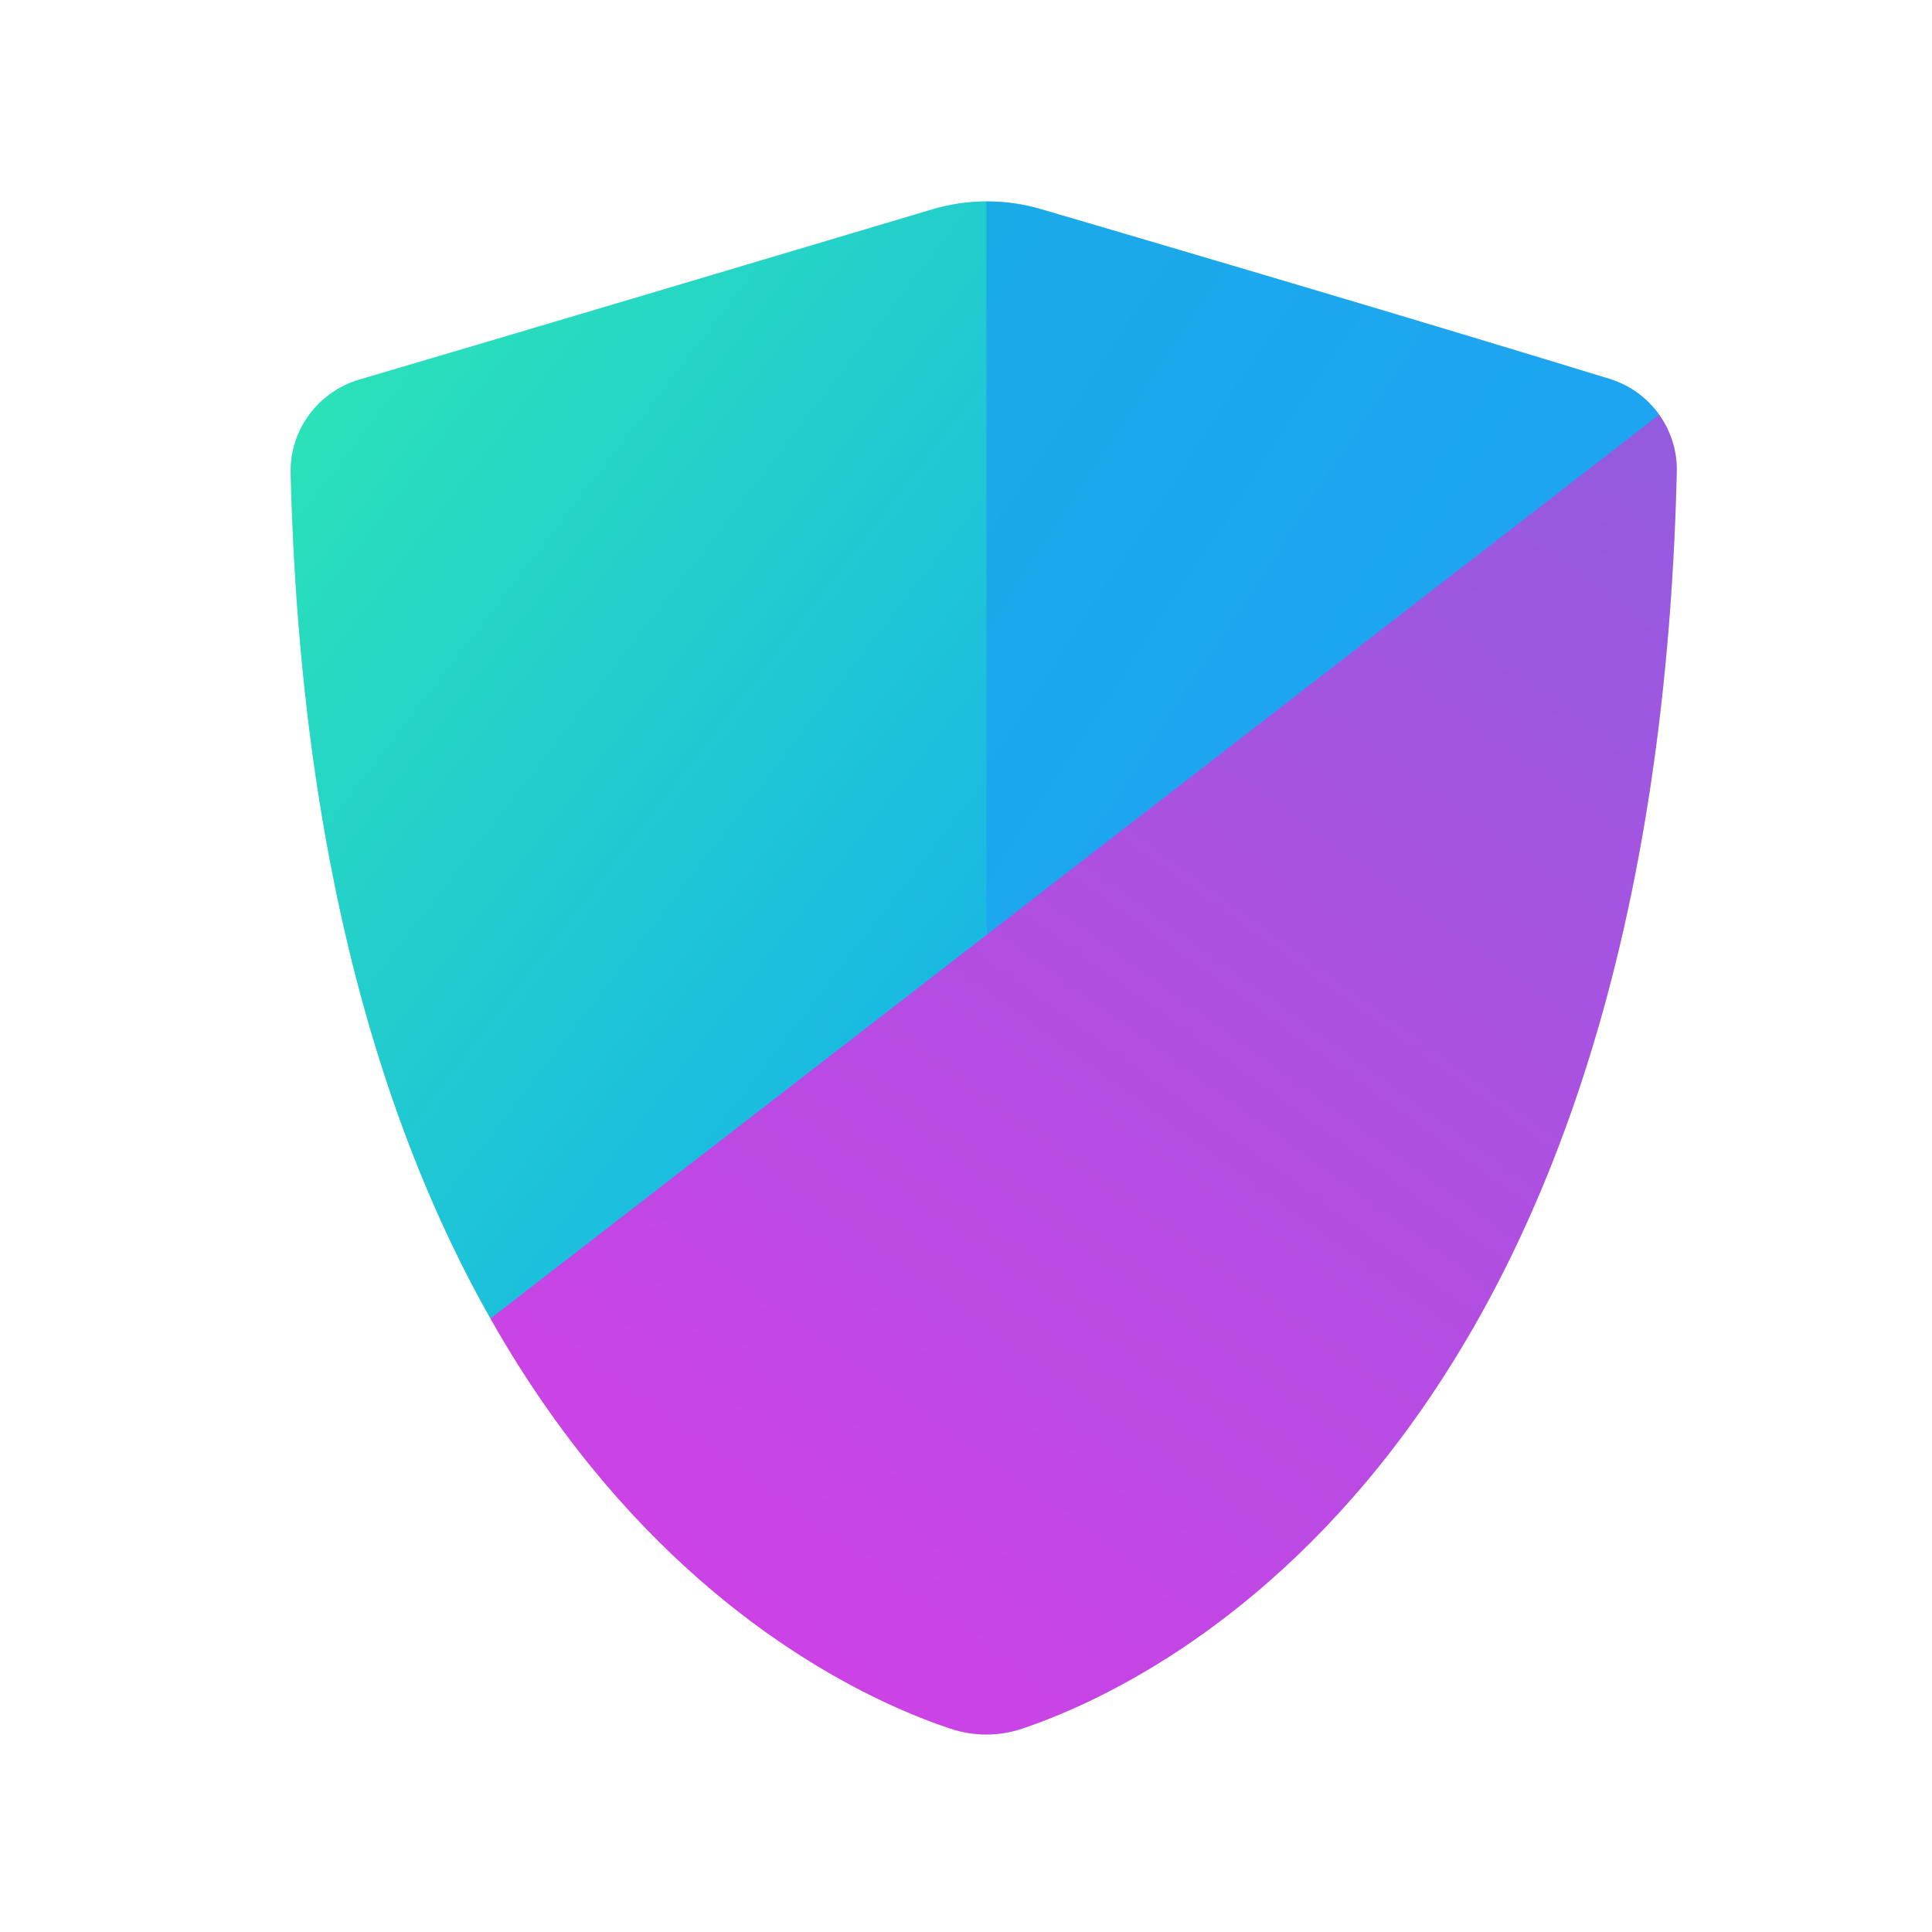
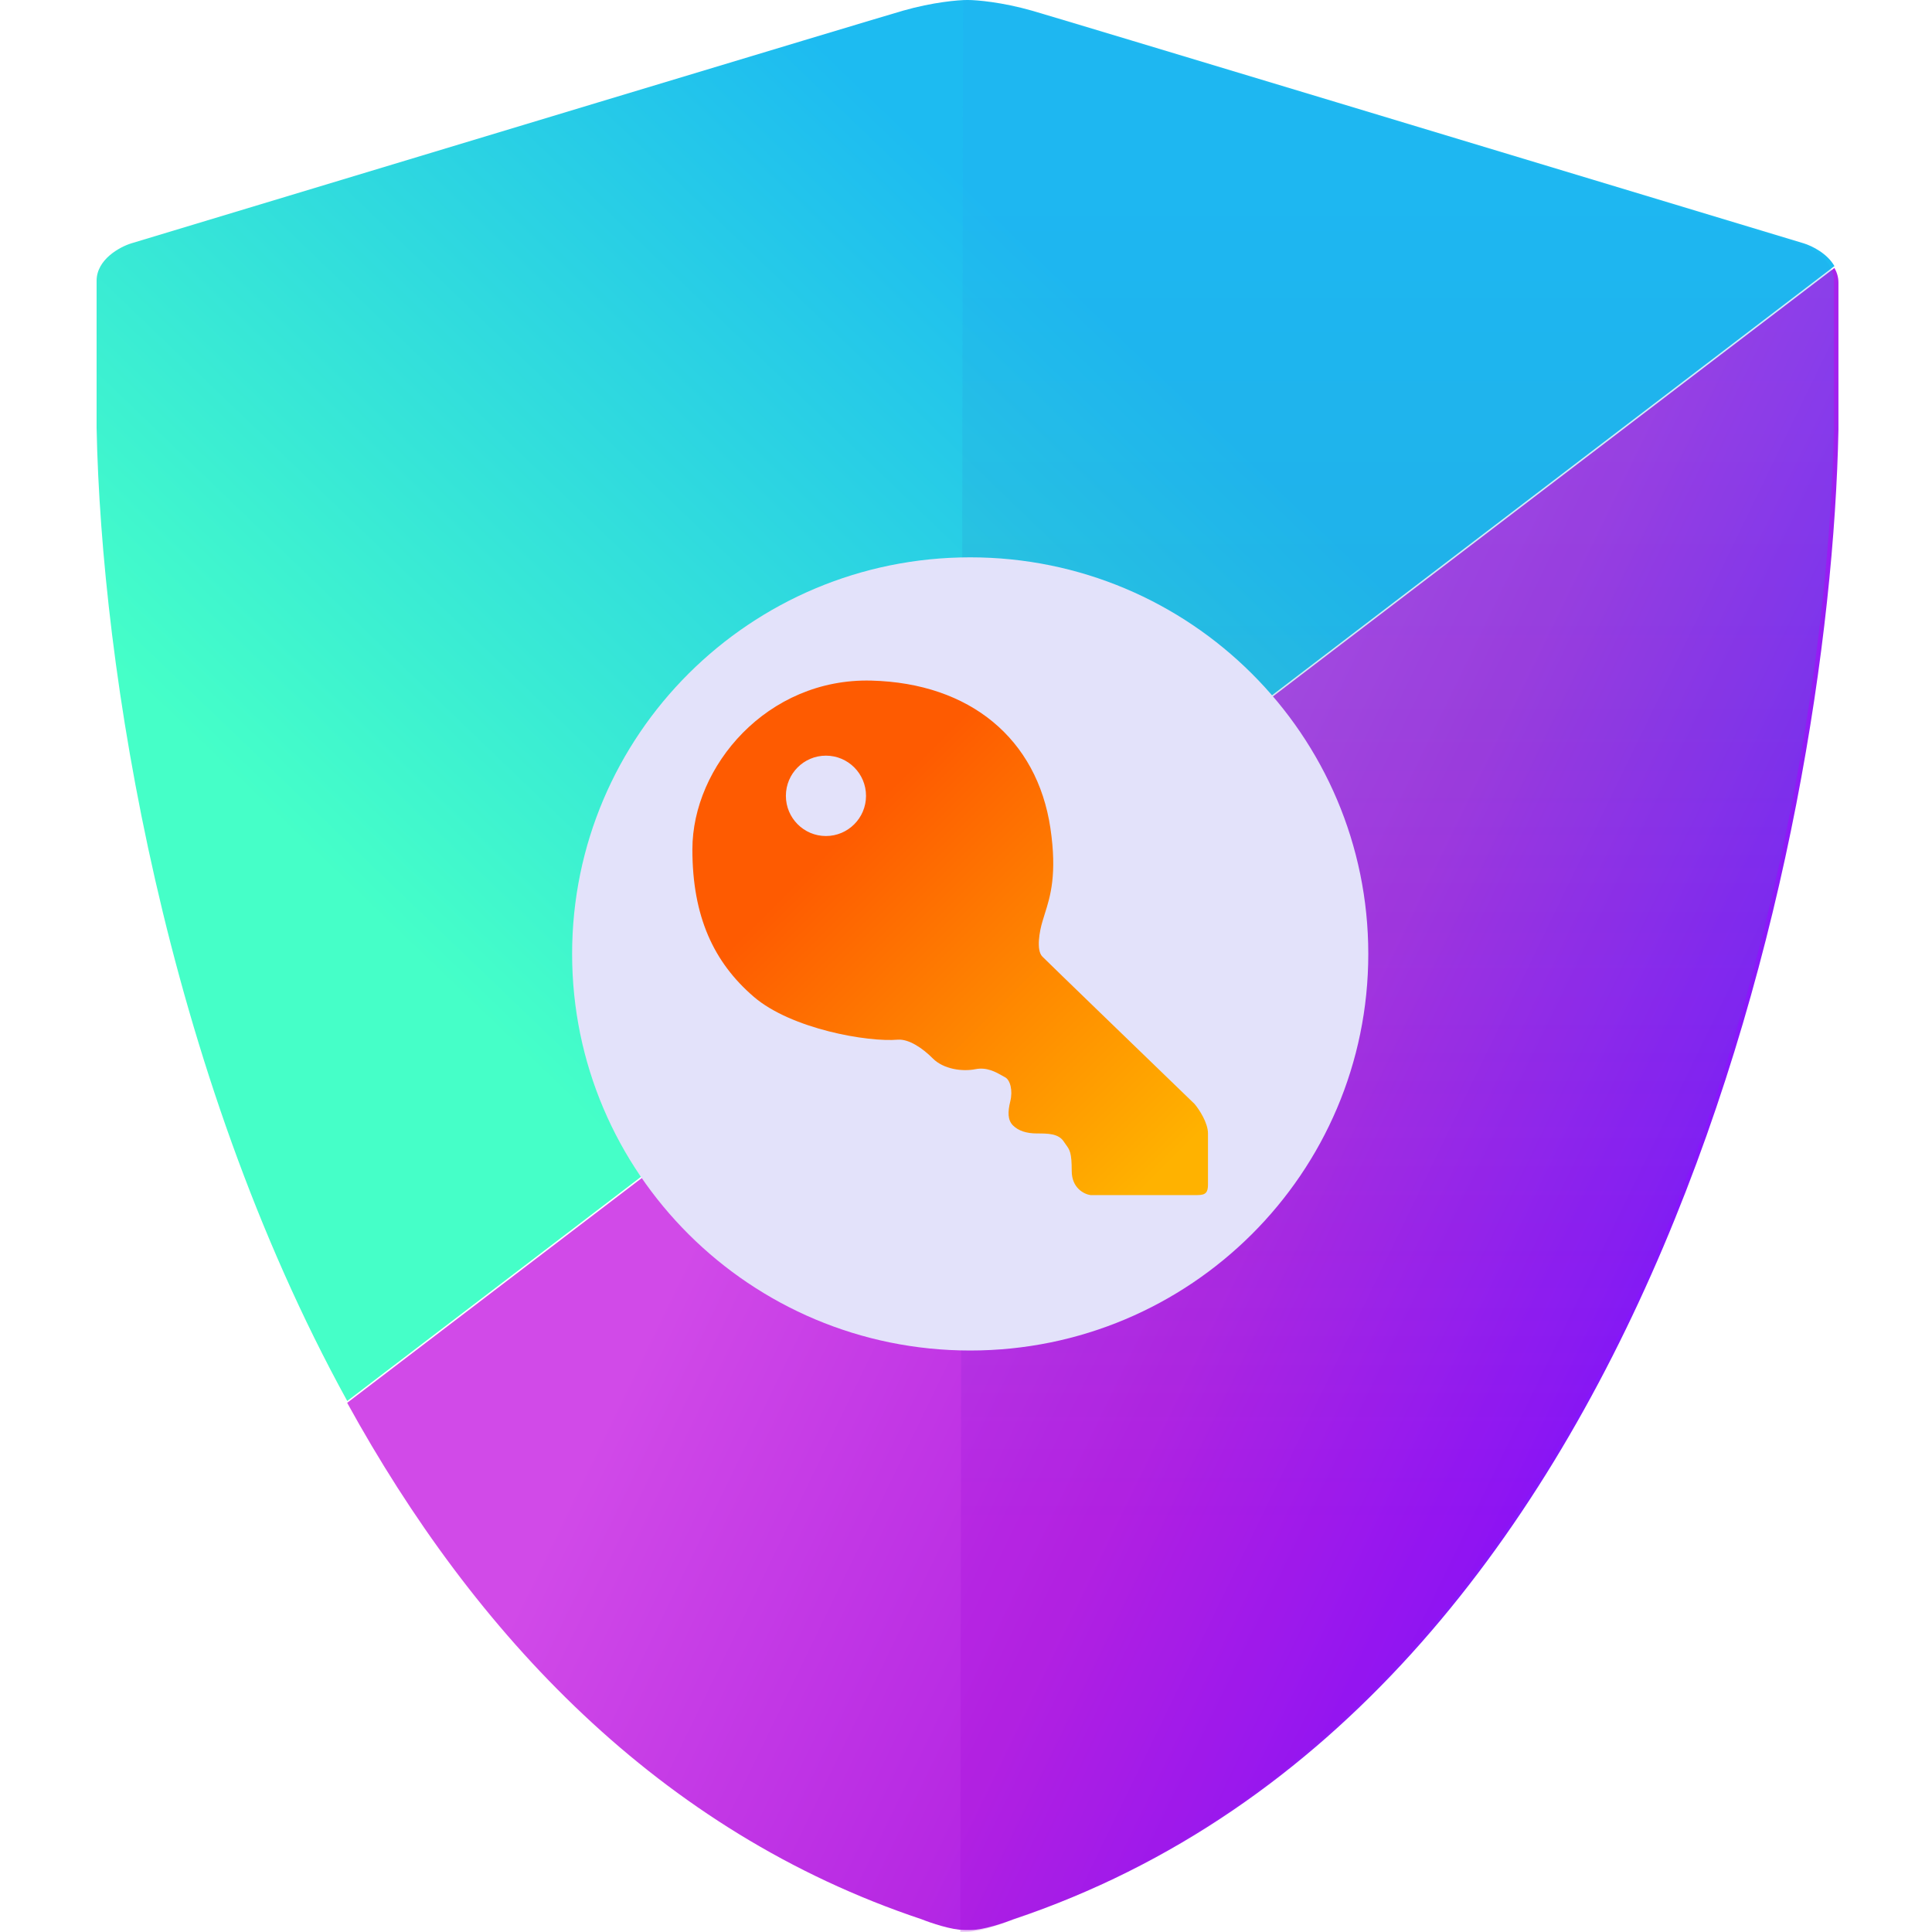
- <svg xmlns="http://www.w3.org/2000/svg" width="20" height="20" viewBox="0 0 20 20" fill="none">
-   <path d="M3.719 3.93C5.628 3.367 8.456 2.524 9.648 2.168C10.017 2.058 10.408 2.057 10.777 2.165C11.926 2.502 14.598 3.288 16.665 3.923C17.083 4.052 17.368 4.446 17.358 4.883C17.119 14.987 12.02 17.41 10.584 17.894C10.339 17.976 10.084 17.976 9.838 17.895C8.396 17.414 3.254 14.995 3.009 4.897C2.998 4.453 3.293 4.055 3.719 3.93Z" fill="#D9D9D9" />
-   <mask id="mask0_156_252" style="mask-type:alpha" maskUnits="userSpaceOnUse" x="3" y="2" width="15" height="16">
-     <path d="M3.719 3.93C5.628 3.367 8.456 2.524 9.648 2.168C10.017 2.058 10.408 2.057 10.777 2.165C11.926 2.502 14.598 3.288 16.665 3.923C17.083 4.052 17.368 4.446 17.358 4.883C17.119 14.987 12.02 17.41 10.584 17.894C10.339 17.976 10.084 17.976 9.838 17.895C8.396 17.414 3.254 14.995 3.009 4.897C2.998 4.453 3.293 4.055 3.719 3.93Z" fill="#D9D9D9" />
-   </mask>
-   <g mask="url(#mask0_156_252)">
-     <path d="M10.211 9.775L10.099 1.718L17.817 3.803L10.211 9.775Z" fill="url(#paint0_linear_156_252)" />
-     <path d="M10.211 9.775V2L2.831 3.972L1.817 8.761L5.028 13.775L10.211 9.775Z" fill="url(#paint1_linear_156_252)" />
-     <path d="M17.591 3.972L4.915 13.775V18.225H17.422L17.591 3.972Z" fill="url(#paint2_linear_156_252)" />
-   </g>
+ <svg xmlns="http://www.w3.org/2000/svg" width="40" height="40" viewBox="0 0 40 40" fill="none">
+   <path fill-rule="evenodd" clip-rule="evenodd" d="M37.98 5.509L7.189 29.006C3.408 22.129 2.098 13.834 2 8.859V5.814C2 5.371 2.479 5.112 2.719 5.038C7.787 3.507 18.077 0.399 18.696 0.221C19.315 0.044 19.839 0 20.023 0H20.04C20.224 0 20.747 0.044 21.367 0.221C21.986 0.399 32.276 3.507 37.344 5.038C37.522 5.093 37.833 5.25 37.98 5.509Z" fill="url(#paint0_linear_10966_21375)" />
+   <path fill-rule="evenodd" clip-rule="evenodd" d="M7.188 29.044L37.98 5.548C38.031 5.637 38.063 5.739 38.063 5.852V8.897C37.897 17.332 34.248 35.308 20.979 39.737C20.795 39.811 20.36 39.959 20.095 39.959H19.968C19.702 39.959 19.267 39.811 19.083 39.737C13.641 37.921 9.817 33.825 7.188 29.044Z" fill="url(#paint1_linear_10966_21375)" />
+   <path d="M21.265 0.222C20.646 0.044 20.122 0 19.938 0L19.883 40H19.993C20.259 40 20.694 39.852 20.878 39.778C34.153 35.34 37.804 17.328 37.97 8.877V5.825C37.97 5.381 37.49 5.123 37.251 5.049C32.181 3.514 21.885 0.399 21.265 0.222Z" fill="url(#paint2_linear_10966_21375)" fill-opacity="0.21" />
+   <path d="M20.087 27.961C24.639 27.961 28.329 24.285 28.329 19.75C28.329 15.215 24.639 11.539 20.087 11.539C15.535 11.539 11.845 15.215 11.845 19.75C11.845 24.285 15.535 27.961 20.087 27.961Z" fill="#E3E2FA" />
+   <path fill-rule="evenodd" clip-rule="evenodd" d="M18.594 21.525C17.967 21.581 16.381 21.303 15.607 20.638C14.775 19.923 14.335 18.973 14.335 17.586C14.335 15.866 15.883 14.036 18.041 14.091C20.09 14.144 21.471 15.302 21.747 17.142C21.89 18.103 21.744 18.564 21.63 18.923C21.613 18.979 21.596 19.032 21.581 19.084C21.525 19.269 21.448 19.672 21.581 19.805C21.713 19.939 23.738 21.895 24.733 22.857C24.826 22.968 25.01 23.245 25.01 23.467V24.521C25.01 24.688 24.966 24.743 24.789 24.743H22.576C22.447 24.724 22.189 24.599 22.189 24.244C22.189 23.865 22.149 23.809 22.068 23.698C22.055 23.679 22.039 23.658 22.023 23.633C21.913 23.467 21.691 23.467 21.47 23.467C21.249 23.467 21.083 23.411 20.972 23.3C20.862 23.189 20.862 23.023 20.917 22.801C20.972 22.579 20.917 22.357 20.806 22.302C20.789 22.293 20.768 22.282 20.745 22.268C20.624 22.199 20.43 22.089 20.198 22.136C19.921 22.191 19.534 22.136 19.313 21.914C19.092 21.692 18.815 21.512 18.594 21.525ZM17.1 17.309C17.558 17.309 17.93 16.936 17.93 16.477C17.93 16.017 17.558 15.645 17.1 15.645C16.642 15.645 16.271 16.017 16.271 16.477C16.271 16.936 16.642 17.309 17.1 17.309Z" fill="url(#paint3_linear_10966_21375)" />
  <defs>
-     <linearGradient id="paint0_linear_156_252" x1="10.211" y1="2" x2="15.62" y2="5.549" gradientUnits="userSpaceOnUse">
-       <stop stop-color="#19AAE8" />
-       <stop offset="1" stop-color="#1EA5F1" />
+     <linearGradient id="paint0_linear_10966_21375" x1="5.374" y1="16.699" x2="18.857" y2="2.648" gradientUnits="userSpaceOnUse">
+       <stop stop-color="#45FFC8" />
+       <stop offset="1" stop-color="#1DBBF1" />
    </linearGradient>
-     <linearGradient id="paint1_linear_156_252" x1="3.056" y1="4.141" x2="10.211" y2="9.662" gradientUnits="userSpaceOnUse">
-       <stop stop-color="#2BE2B8" />
-       <stop offset="1" stop-color="#19B9E3" />
+     <linearGradient id="paint1_linear_10966_21375" x1="14.722" y1="24.854" x2="31.445" y2="32.97" gradientUnits="userSpaceOnUse">
+       <stop stop-color="#D14AE8" />
+       <stop offset="0.552" stop-color="#B628E3" />
+       <stop offset="1" stop-color="#8315FD" />
    </linearGradient>
-     <linearGradient id="paint2_linear_156_252" x1="17.31" y1="4.028" x2="7.958" y2="16.986" gradientUnits="userSpaceOnUse">
-       <stop stop-color="#925CDF" />
-       <stop offset="1" stop-color="#CC42E5" />
+     <linearGradient id="paint2_linear_10966_21375" x1="28.882" y1="3.773" x2="28.882" y2="31.567" gradientUnits="userSpaceOnUse">
+       <stop stop-color="#20ABF5" />
+       <stop offset="0.398" stop-color="#2A8CC3" />
+       <stop offset="1" stop-color="#A104DC" />
+     </linearGradient>
+     <linearGradient id="paint3_linear_10966_21375" x1="17.543" y1="17.198" x2="24.311" y2="24.002" gradientUnits="userSpaceOnUse">
+       <stop stop-color="#FE5B01" />
+       <stop offset="1" stop-color="#FFB200" />
    </linearGradient>
  </defs>
</svg>
